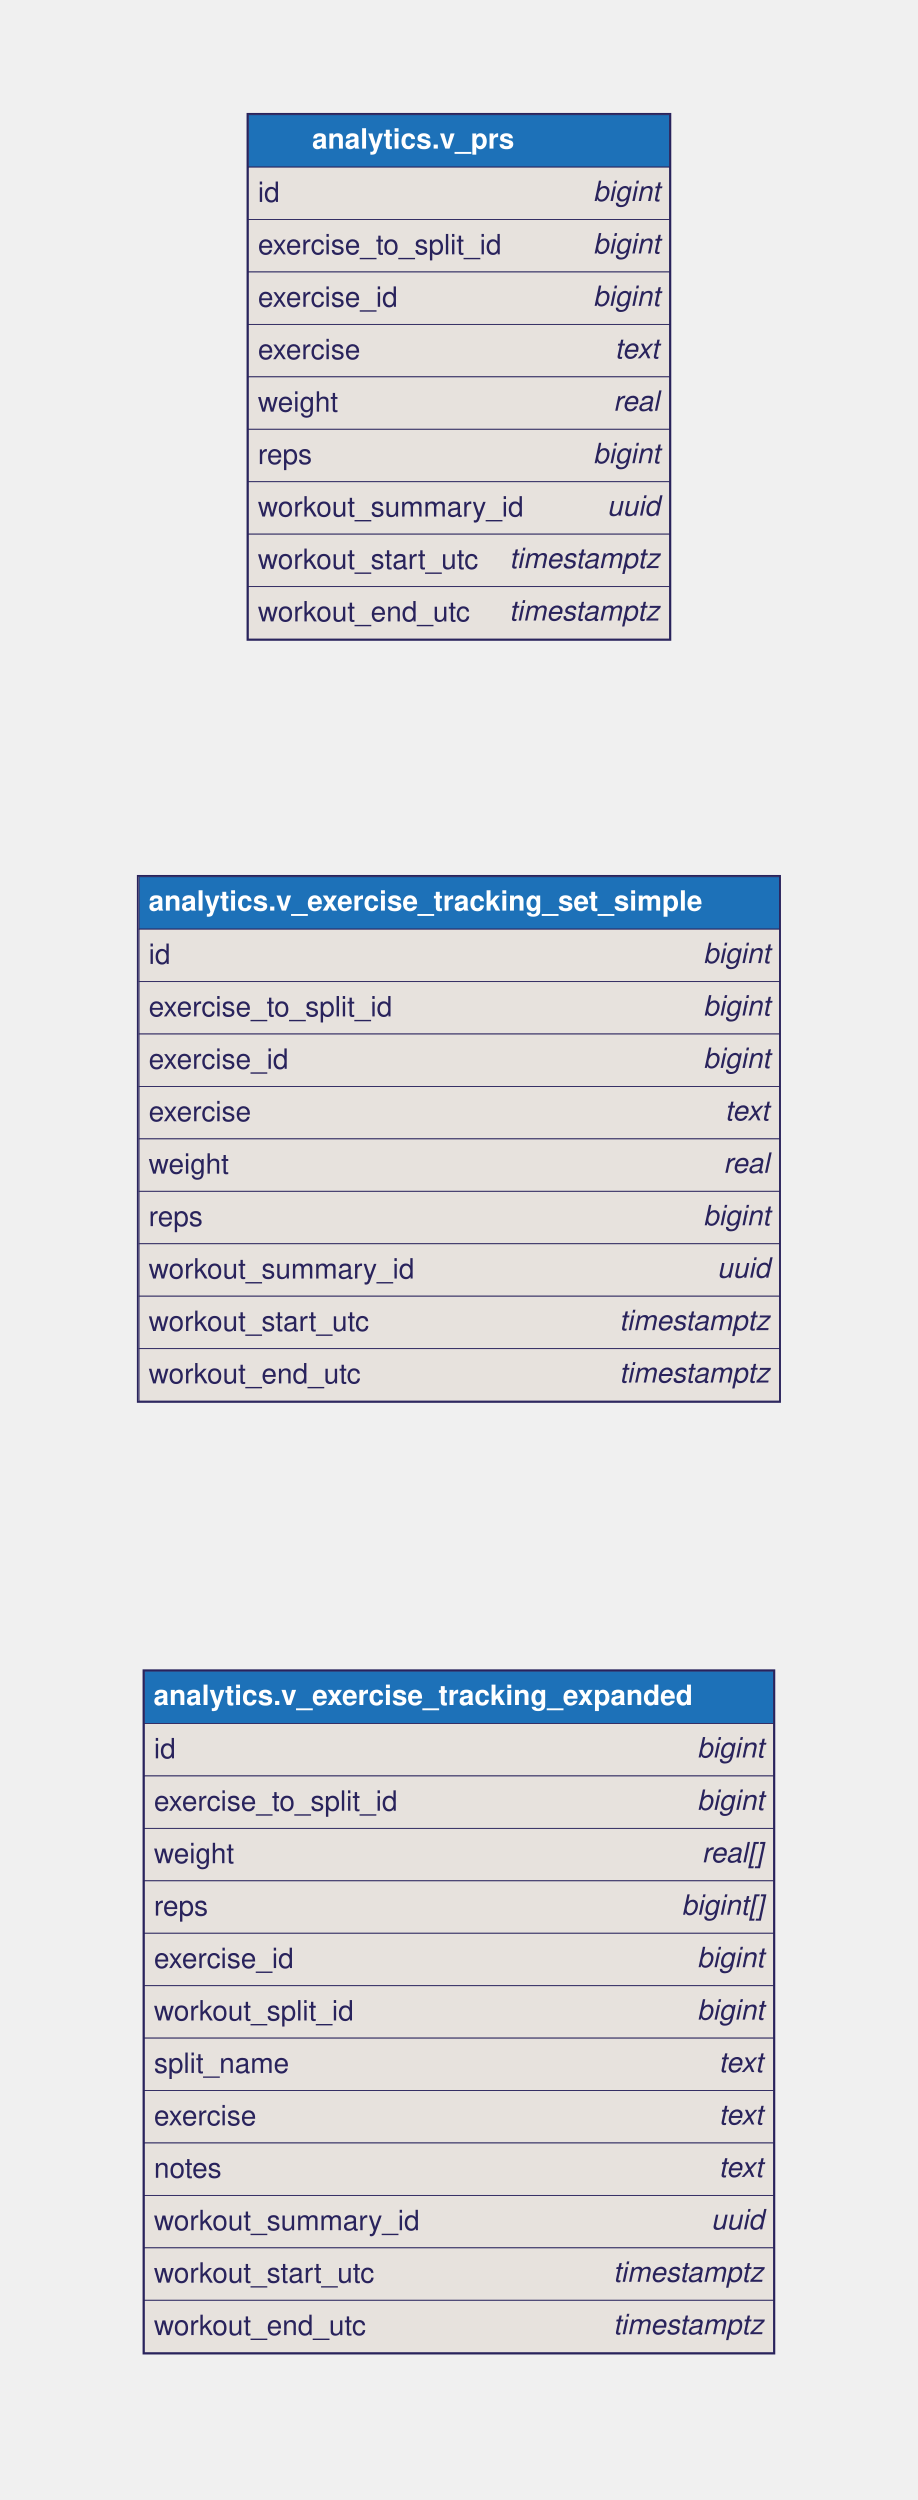
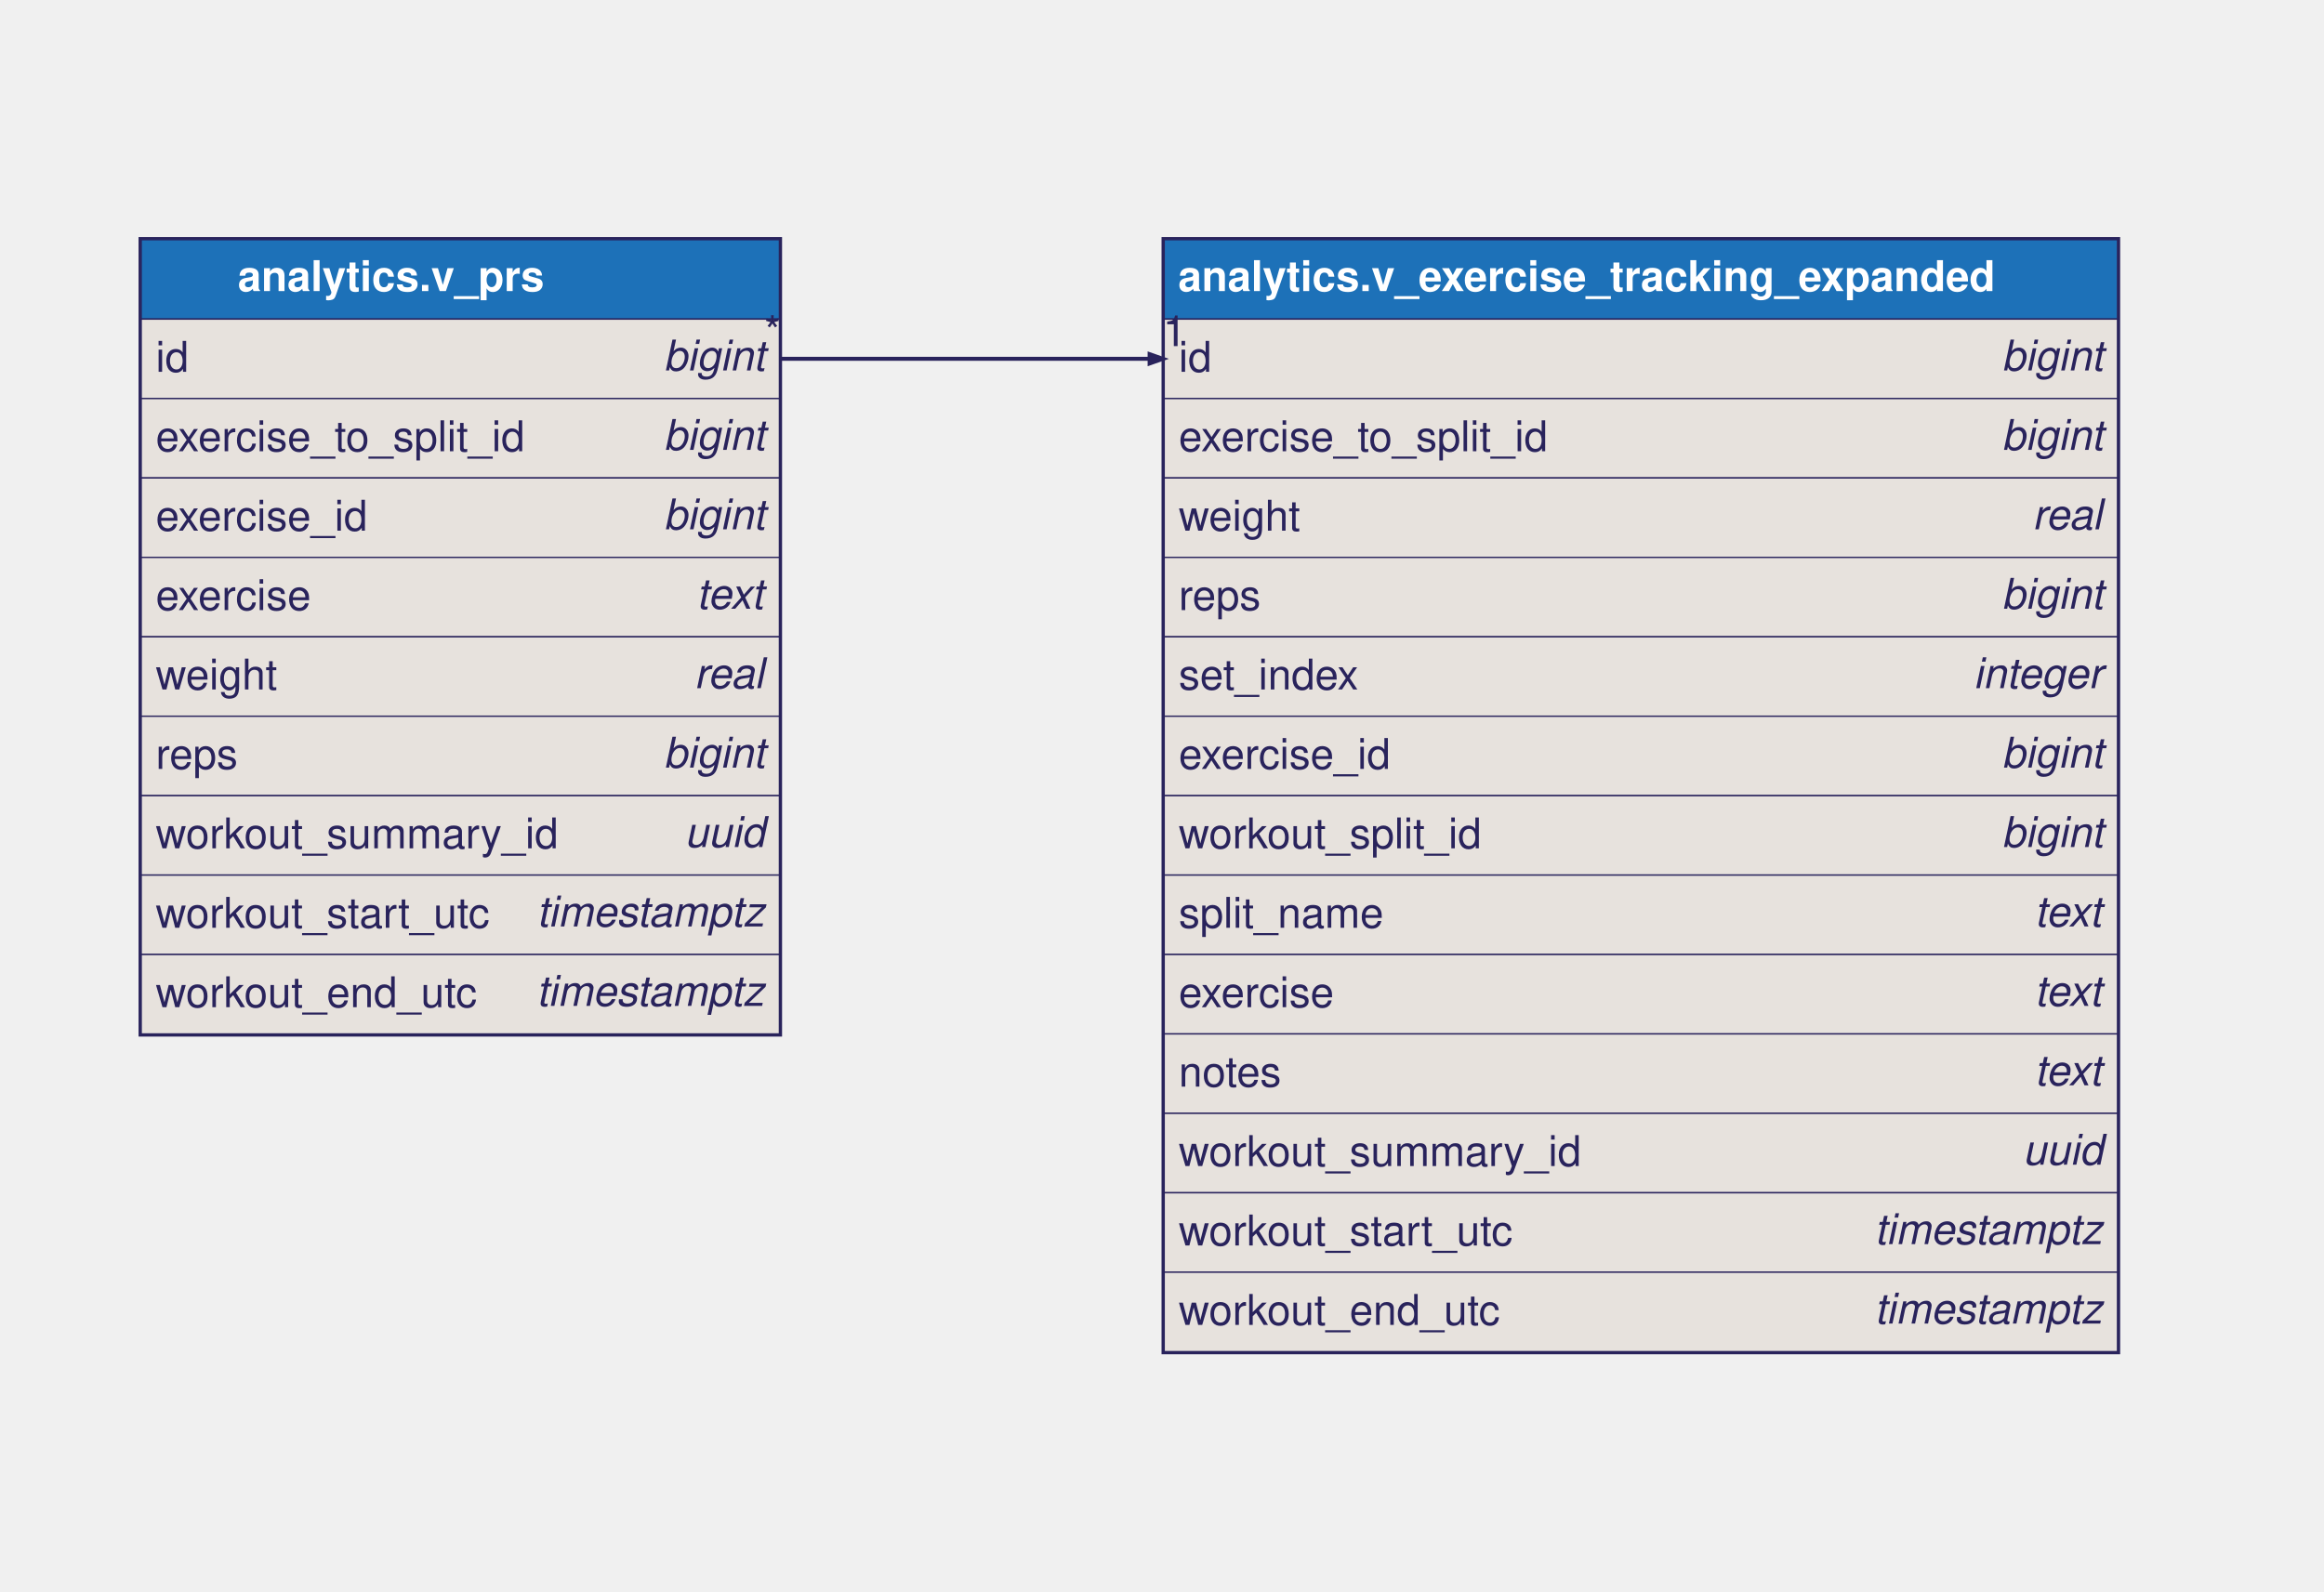
- <svg xmlns="http://www.w3.org/2000/svg" xmlns:xlink="http://www.w3.org/1999/xlink" width="1050pt" height="2860pt" viewBox="0.00 0.00 1050.28 2860.46">
-   <g id="graph0" class="graph" transform="scale(1 1) rotate(0) translate(4 2856.46)">
+ <svg xmlns="http://www.w3.org/2000/svg" xmlns:xlink="http://www.w3.org/1999/xlink" width="1755pt" height="1202pt" viewBox="0.00 0.00 1755.20 1201.60">
+   <g id="graph0" class="graph" transform="scale(1 1) rotate(0) translate(4 1197.6)">
    <g id="analytics.v_exercise_tracking_expanded" class="node">
      <g id="a_analytics.v_exercise_tracking_expanded">
        <a xlink:title="analytics.v_exercise_tracking_expanded&#10;Security-invoker view">
-           <ellipse fill="none" stroke="black" stroke-width="0" cx="521.14" cy="-554.37" rx="511.89" ry="554.24" />
-           <polygon fill="#1d71b8" stroke="transparent" points="161.14,-884.37 161.14,-944.37 881.14,-944.37 881.14,-884.37 161.14,-884.37" />
-           <polygon fill="none" stroke="#29235c" points="161.14,-884.37 161.14,-944.37 881.14,-944.37 881.14,-884.37 161.14,-884.37" />
-           <text text-anchor="start" x="171.7" y="-905.57" font-family="Helvetica,sans-Serif" font-weight="bold" font-size="32.00" fill="#ffffff">       analytics.v_exercise_tracking_expanded       </text>
-           <polygon fill="#e7e2dd" stroke="transparent" points="161.14,-824.37 161.14,-884.37 881.14,-884.37 881.14,-824.37 161.14,-824.37" />
-           <polygon fill="none" stroke="#29235c" points="161.14,-824.37 161.14,-884.37 881.14,-884.37 881.14,-824.37 161.14,-824.37" />
-           <text text-anchor="start" x="172.14" y="-844.57" font-family="Helvetica,sans-Serif" font-size="32.00" fill="#29235c">id    </text>
-           <text text-anchor="start" x="793.68" y="-845.57" font-family="Helvetica,sans-Serif" font-style="italic" font-size="32.00" fill="#29235c">bigint</text>
-           <polygon fill="#e7e2dd" stroke="transparent" points="161.14,-764.37 161.14,-824.37 881.14,-824.37 881.14,-764.37 161.14,-764.37" />
-           <polygon fill="none" stroke="#29235c" points="161.14,-764.37 161.14,-824.37 881.14,-824.37 881.14,-764.37 161.14,-764.37" />
-           <text text-anchor="start" x="172.14" y="-784.57" font-family="Helvetica,sans-Serif" font-size="32.00" fill="#29235c">exercise_to_split_id    </text>
-           <text text-anchor="start" x="793.68" y="-785.57" font-family="Helvetica,sans-Serif" font-style="italic" font-size="32.00" fill="#29235c">bigint</text>
-           <polygon fill="#e7e2dd" stroke="transparent" points="161.14,-704.37 161.14,-764.37 881.14,-764.37 881.14,-704.37 161.14,-704.37" />
-           <polygon fill="none" stroke="#29235c" points="161.14,-704.37 161.14,-764.37 881.14,-764.37 881.14,-704.37 161.14,-704.37" />
-           <text text-anchor="start" x="172.14" y="-724.57" font-family="Helvetica,sans-Serif" font-size="32.00" fill="#29235c">weight    </text>
-           <text text-anchor="start" x="799.02" y="-725.57" font-family="Helvetica,sans-Serif" font-style="italic" font-size="32.00" fill="#29235c">real[]</text>
-           <polygon fill="#e7e2dd" stroke="transparent" points="161.14,-644.37 161.14,-704.37 881.14,-704.37 881.14,-644.37 161.14,-644.37" />
-           <polygon fill="none" stroke="#29235c" points="161.14,-644.37 161.14,-704.37 881.14,-704.37 881.14,-644.37 161.14,-644.37" />
-           <text text-anchor="start" x="172.14" y="-664.57" font-family="Helvetica,sans-Serif" font-size="32.00" fill="#29235c">reps    </text>
-           <text text-anchor="start" x="775.89" y="-665.57" font-family="Helvetica,sans-Serif" font-style="italic" font-size="32.00" fill="#29235c">bigint[]</text>
-           <polygon fill="#e7e2dd" stroke="transparent" points="161.14,-584.37 161.14,-644.37 881.14,-644.37 881.14,-584.37 161.14,-584.37" />
-           <polygon fill="none" stroke="#29235c" points="161.14,-584.37 161.14,-644.37 881.14,-644.37 881.14,-584.37 161.14,-584.37" />
-           <text text-anchor="start" x="172.14" y="-604.57" font-family="Helvetica,sans-Serif" font-size="32.00" fill="#29235c">exercise_id    </text>
-           <text text-anchor="start" x="793.68" y="-605.57" font-family="Helvetica,sans-Serif" font-style="italic" font-size="32.00" fill="#29235c">bigint</text>
-           <polygon fill="#e7e2dd" stroke="transparent" points="161.14,-524.37 161.14,-584.37 881.14,-584.37 881.14,-524.37 161.14,-524.37" />
-           <polygon fill="none" stroke="#29235c" points="161.14,-524.37 161.14,-584.37 881.14,-584.37 881.14,-524.37 161.14,-524.37" />
-           <text text-anchor="start" x="172.14" y="-544.57" font-family="Helvetica,sans-Serif" font-size="32.00" fill="#29235c">workout_split_id    </text>
-           <text text-anchor="start" x="793.68" y="-545.57" font-family="Helvetica,sans-Serif" font-style="italic" font-size="32.00" fill="#29235c">bigint</text>
-           <polygon fill="#e7e2dd" stroke="transparent" points="161.14,-464.37 161.14,-524.37 881.14,-524.37 881.14,-464.37 161.14,-464.37" />
-           <polygon fill="none" stroke="#29235c" points="161.14,-464.37 161.14,-524.37 881.14,-524.37 881.14,-464.37 161.14,-464.37" />
-           <text text-anchor="start" x="172.14" y="-484.57" font-family="Helvetica,sans-Serif" font-size="32.00" fill="#29235c">split_name    </text>
-           <text text-anchor="start" x="818.56" y="-485.57" font-family="Helvetica,sans-Serif" font-style="italic" font-size="32.00" fill="#29235c">text</text>
-           <polygon fill="#e7e2dd" stroke="transparent" points="161.14,-404.37 161.14,-464.37 881.14,-464.37 881.14,-404.37 161.14,-404.37" />
-           <polygon fill="none" stroke="#29235c" points="161.14,-404.37 161.14,-464.37 881.14,-464.37 881.14,-404.37 161.14,-404.37" />
-           <text text-anchor="start" x="172.14" y="-424.57" font-family="Helvetica,sans-Serif" font-size="32.00" fill="#29235c">exercise    </text>
-           <text text-anchor="start" x="818.56" y="-425.57" font-family="Helvetica,sans-Serif" font-style="italic" font-size="32.00" fill="#29235c">text</text>
-           <polygon fill="#e7e2dd" stroke="transparent" points="161.14,-344.37 161.14,-404.37 881.14,-404.37 881.14,-344.37 161.14,-344.37" />
-           <polygon fill="none" stroke="#29235c" points="161.14,-344.37 161.14,-404.37 881.14,-404.37 881.14,-344.37 161.14,-344.37" />
-           <text text-anchor="start" x="172.14" y="-364.57" font-family="Helvetica,sans-Serif" font-size="32.00" fill="#29235c">notes    </text>
-           <text text-anchor="start" x="818.56" y="-365.57" font-family="Helvetica,sans-Serif" font-style="italic" font-size="32.00" fill="#29235c">text</text>
-           <polygon fill="#e7e2dd" stroke="transparent" points="161.14,-284.37 161.14,-344.37 881.14,-344.37 881.14,-284.37 161.14,-284.37" />
-           <polygon fill="none" stroke="#29235c" points="161.14,-284.37 161.14,-344.37 881.14,-344.37 881.14,-284.37 161.14,-284.37" />
-           <text text-anchor="start" x="172.14" y="-304.57" font-family="Helvetica,sans-Serif" font-size="32.00" fill="#29235c">workout_summary_id    </text>
-           <text text-anchor="start" x="809.67" y="-305.57" font-family="Helvetica,sans-Serif" font-style="italic" font-size="32.00" fill="#29235c">uuid</text>
-           <polygon fill="#e7e2dd" stroke="transparent" points="161.14,-224.37 161.14,-284.37 881.14,-284.37 881.14,-224.37 161.14,-224.37" />
-           <polygon fill="none" stroke="#29235c" points="161.14,-224.37 161.14,-284.37 881.14,-284.37 881.14,-224.37 161.14,-224.37" />
-           <text text-anchor="start" x="172.14" y="-244.57" font-family="Helvetica,sans-Serif" font-size="32.00" fill="#29235c">workout_start_utc    </text>
-           <text text-anchor="start" x="697.69" y="-245.57" font-family="Helvetica,sans-Serif" font-style="italic" font-size="32.00" fill="#29235c">timestamptz</text>
-           <polygon fill="#e7e2dd" stroke="transparent" points="161.14,-164.37 161.14,-224.37 881.14,-224.37 881.14,-164.37 161.14,-164.37" />
-           <polygon fill="none" stroke="#29235c" points="161.14,-164.37 161.14,-224.37 881.14,-224.37 881.14,-164.37 161.14,-164.37" />
-           <text text-anchor="start" x="172.14" y="-184.57" font-family="Helvetica,sans-Serif" font-size="32.00" fill="#29235c">workout_end_utc    </text>
-           <text text-anchor="start" x="697.69" y="-185.57" font-family="Helvetica,sans-Serif" font-style="italic" font-size="32.00" fill="#29235c">timestamptz</text>
-           <polygon fill="none" stroke="#29235c" stroke-width="2" points="160.14,-163.37 160.14,-945.37 882.14,-945.37 882.14,-163.37 160.14,-163.37" />
-         </a>
-       </g>
-     </g>
-     <g id="analytics.v_exercise_tracking_set_simple" class="node">
-       <g id="a_analytics.v_exercise_tracking_set_simple">
-         <a xlink:title="analytics.v_exercise_tracking_set_simple&#10;One row per completed set">
-           <ellipse fill="none" stroke="black" stroke-width="0" cx="521.14" cy="-1553.37" rx="521.28" ry="427.19" />
-           <polygon fill="#1d71b8" stroke="transparent" points="155.14,-1793.37 155.14,-1853.37 888.14,-1853.37 888.14,-1793.37 155.14,-1793.37" />
-           <polygon fill="none" stroke="#29235c" points="155.14,-1793.37 155.14,-1853.37 888.14,-1853.37 888.14,-1793.37 155.14,-1793.37" />
-           <text text-anchor="start" x="166.01" y="-1814.57" font-family="Helvetica,sans-Serif" font-weight="bold" font-size="32.00" fill="#ffffff">       analytics.v_exercise_tracking_set_simple       </text>
-           <polygon fill="#e7e2dd" stroke="transparent" points="155.14,-1733.37 155.14,-1793.37 888.14,-1793.37 888.14,-1733.37 155.14,-1733.37" />
-           <polygon fill="none" stroke="#29235c" points="155.14,-1733.37 155.14,-1793.37 888.14,-1793.37 888.14,-1733.37 155.14,-1733.37" />
-           <text text-anchor="start" x="166.14" y="-1753.57" font-family="Helvetica,sans-Serif" font-size="32.00" fill="#29235c">id    </text>
-           <text text-anchor="start" x="800.68" y="-1754.57" font-family="Helvetica,sans-Serif" font-style="italic" font-size="32.00" fill="#29235c">bigint</text>
-           <polygon fill="#e7e2dd" stroke="transparent" points="155.14,-1673.37 155.14,-1733.37 888.14,-1733.37 888.14,-1673.37 155.14,-1673.37" />
-           <polygon fill="none" stroke="#29235c" points="155.14,-1673.37 155.14,-1733.37 888.14,-1733.37 888.14,-1673.37 155.14,-1673.37" />
-           <text text-anchor="start" x="166.14" y="-1693.57" font-family="Helvetica,sans-Serif" font-size="32.00" fill="#29235c">exercise_to_split_id    </text>
-           <text text-anchor="start" x="800.68" y="-1694.57" font-family="Helvetica,sans-Serif" font-style="italic" font-size="32.00" fill="#29235c">bigint</text>
-           <polygon fill="#e7e2dd" stroke="transparent" points="155.14,-1613.37 155.14,-1673.37 888.14,-1673.37 888.14,-1613.37 155.14,-1613.37" />
-           <polygon fill="none" stroke="#29235c" points="155.14,-1613.37 155.14,-1673.37 888.14,-1673.37 888.14,-1613.37 155.14,-1613.37" />
-           <text text-anchor="start" x="166.14" y="-1633.57" font-family="Helvetica,sans-Serif" font-size="32.00" fill="#29235c">exercise_id    </text>
-           <text text-anchor="start" x="800.68" y="-1634.57" font-family="Helvetica,sans-Serif" font-style="italic" font-size="32.00" fill="#29235c">bigint</text>
-           <polygon fill="#e7e2dd" stroke="transparent" points="155.14,-1553.37 155.14,-1613.37 888.14,-1613.37 888.14,-1553.37 155.14,-1553.37" />
-           <polygon fill="none" stroke="#29235c" points="155.14,-1553.37 155.14,-1613.37 888.14,-1613.37 888.14,-1553.37 155.14,-1553.37" />
-           <text text-anchor="start" x="166.14" y="-1573.57" font-family="Helvetica,sans-Serif" font-size="32.00" fill="#29235c">exercise    </text>
-           <text text-anchor="start" x="825.56" y="-1574.57" font-family="Helvetica,sans-Serif" font-style="italic" font-size="32.00" fill="#29235c">text</text>
-           <polygon fill="#e7e2dd" stroke="transparent" points="155.14,-1493.37 155.14,-1553.37 888.14,-1553.37 888.14,-1493.37 155.14,-1493.37" />
-           <polygon fill="none" stroke="#29235c" points="155.14,-1493.37 155.14,-1553.37 888.14,-1553.37 888.14,-1493.37 155.14,-1493.37" />
-           <text text-anchor="start" x="166.14" y="-1513.57" font-family="Helvetica,sans-Serif" font-size="32.00" fill="#29235c">weight    </text>
-           <text text-anchor="start" x="823.81" y="-1514.57" font-family="Helvetica,sans-Serif" font-style="italic" font-size="32.00" fill="#29235c">real</text>
-           <polygon fill="#e7e2dd" stroke="transparent" points="155.14,-1433.37 155.14,-1493.37 888.14,-1493.37 888.14,-1433.37 155.14,-1433.37" />
-           <polygon fill="none" stroke="#29235c" points="155.14,-1433.37 155.14,-1493.37 888.14,-1493.37 888.14,-1433.37 155.14,-1433.37" />
-           <text text-anchor="start" x="166.14" y="-1453.57" font-family="Helvetica,sans-Serif" font-size="32.00" fill="#29235c">reps    </text>
-           <text text-anchor="start" x="800.68" y="-1454.57" font-family="Helvetica,sans-Serif" font-style="italic" font-size="32.00" fill="#29235c">bigint</text>
-           <polygon fill="#e7e2dd" stroke="transparent" points="155.14,-1373.37 155.14,-1433.37 888.14,-1433.37 888.14,-1373.37 155.14,-1373.37" />
-           <polygon fill="none" stroke="#29235c" points="155.14,-1373.37 155.14,-1433.37 888.14,-1433.37 888.14,-1373.37 155.14,-1373.37" />
-           <text text-anchor="start" x="166.14" y="-1393.57" font-family="Helvetica,sans-Serif" font-size="32.00" fill="#29235c">workout_summary_id    </text>
-           <text text-anchor="start" x="816.67" y="-1394.57" font-family="Helvetica,sans-Serif" font-style="italic" font-size="32.00" fill="#29235c">uuid</text>
-           <polygon fill="#e7e2dd" stroke="transparent" points="155.14,-1313.37 155.14,-1373.37 888.14,-1373.37 888.14,-1313.37 155.14,-1313.37" />
-           <polygon fill="none" stroke="#29235c" points="155.14,-1313.37 155.14,-1373.37 888.14,-1373.37 888.14,-1313.37 155.14,-1313.37" />
-           <text text-anchor="start" x="166.14" y="-1333.57" font-family="Helvetica,sans-Serif" font-size="32.00" fill="#29235c">workout_start_utc    </text>
-           <text text-anchor="start" x="704.69" y="-1334.57" font-family="Helvetica,sans-Serif" font-style="italic" font-size="32.00" fill="#29235c">timestamptz</text>
-           <polygon fill="#e7e2dd" stroke="transparent" points="155.14,-1253.37 155.14,-1313.37 888.14,-1313.37 888.14,-1253.37 155.14,-1253.37" />
-           <polygon fill="none" stroke="#29235c" points="155.14,-1253.37 155.14,-1313.37 888.14,-1313.37 888.14,-1253.37 155.14,-1253.37" />
-           <text text-anchor="start" x="166.14" y="-1273.57" font-family="Helvetica,sans-Serif" font-size="32.00" fill="#29235c">workout_end_utc    </text>
-           <text text-anchor="start" x="704.69" y="-1274.57" font-family="Helvetica,sans-Serif" font-style="italic" font-size="32.00" fill="#29235c">timestamptz</text>
-           <polygon fill="none" stroke="#29235c" stroke-width="2" points="153.64,-1252.37 153.64,-1854.37 888.64,-1854.37 888.64,-1252.37 153.64,-1252.37" />
+           <ellipse fill="none" stroke="black" stroke-width="0" cx="1235.25" cy="-596.8" rx="511.89" ry="596.6" />
+           <polygon fill="#1d71b8" stroke="transparent" points="875.25,-956.8 875.25,-1016.8 1595.25,-1016.8 1595.25,-956.8 875.25,-956.8" />
+           <polygon fill="none" stroke="#29235c" points="875.25,-956.8 875.25,-1016.8 1595.25,-1016.8 1595.25,-956.8 875.25,-956.8" />
+           <text text-anchor="start" x="885.82" y="-978" font-family="Helvetica,sans-Serif" font-weight="bold" font-size="32.00" fill="#ffffff">       analytics.v_exercise_tracking_expanded       </text>
+           <polygon fill="#e7e2dd" stroke="transparent" points="875.25,-896.8 875.25,-956.8 1595.25,-956.8 1595.25,-896.8 875.25,-896.8" />
+           <polygon fill="none" stroke="#29235c" points="875.25,-896.8 875.25,-956.8 1595.25,-956.8 1595.25,-896.8 875.25,-896.8" />
+           <text text-anchor="start" x="886.25" y="-917" font-family="Helvetica,sans-Serif" font-size="32.00" fill="#29235c">id    </text>
+           <text text-anchor="start" x="1507.79" y="-918" font-family="Helvetica,sans-Serif" font-style="italic" font-size="32.00" fill="#29235c">bigint</text>
+           <polygon fill="#e7e2dd" stroke="transparent" points="875.25,-836.8 875.25,-896.8 1595.25,-896.8 1595.25,-836.8 875.25,-836.8" />
+           <polygon fill="none" stroke="#29235c" points="875.25,-836.8 875.25,-896.8 1595.25,-896.8 1595.25,-836.8 875.25,-836.8" />
+           <text text-anchor="start" x="886.25" y="-857" font-family="Helvetica,sans-Serif" font-size="32.00" fill="#29235c">exercise_to_split_id    </text>
+           <text text-anchor="start" x="1507.79" y="-858" font-family="Helvetica,sans-Serif" font-style="italic" font-size="32.00" fill="#29235c">bigint</text>
+           <polygon fill="#e7e2dd" stroke="transparent" points="875.25,-776.8 875.25,-836.8 1595.25,-836.8 1595.25,-776.8 875.25,-776.8" />
+           <polygon fill="none" stroke="#29235c" points="875.25,-776.8 875.25,-836.8 1595.25,-836.8 1595.25,-776.8 875.25,-776.8" />
+           <text text-anchor="start" x="886.25" y="-797" font-family="Helvetica,sans-Serif" font-size="32.00" fill="#29235c">weight    </text>
+           <text text-anchor="start" x="1530.92" y="-798" font-family="Helvetica,sans-Serif" font-style="italic" font-size="32.00" fill="#29235c">real</text>
+           <polygon fill="#e7e2dd" stroke="transparent" points="875.25,-716.8 875.25,-776.8 1595.25,-776.8 1595.25,-716.8 875.25,-716.8" />
+           <polygon fill="none" stroke="#29235c" points="875.25,-716.8 875.25,-776.8 1595.25,-776.8 1595.25,-716.8 875.25,-716.8" />
+           <text text-anchor="start" x="886.25" y="-737" font-family="Helvetica,sans-Serif" font-size="32.00" fill="#29235c">reps    </text>
+           <text text-anchor="start" x="1507.79" y="-738" font-family="Helvetica,sans-Serif" font-style="italic" font-size="32.00" fill="#29235c">bigint</text>
+           <polygon fill="#e7e2dd" stroke="transparent" points="875.25,-656.8 875.25,-716.8 1595.25,-716.8 1595.25,-656.8 875.25,-656.8" />
+           <polygon fill="none" stroke="#29235c" points="875.25,-656.8 875.25,-716.8 1595.25,-716.8 1595.25,-656.8 875.25,-656.8" />
+           <text text-anchor="start" x="886.25" y="-677" font-family="Helvetica,sans-Serif" font-size="32.00" fill="#29235c">set_index    </text>
+           <text text-anchor="start" x="1486.45" y="-678" font-family="Helvetica,sans-Serif" font-style="italic" font-size="32.00" fill="#29235c">integer</text>
+           <polygon fill="#e7e2dd" stroke="transparent" points="875.25,-596.8 875.25,-656.8 1595.25,-656.8 1595.25,-596.8 875.25,-596.8" />
+           <polygon fill="none" stroke="#29235c" points="875.25,-596.8 875.25,-656.8 1595.25,-656.8 1595.25,-596.8 875.25,-596.8" />
+           <text text-anchor="start" x="886.25" y="-617" font-family="Helvetica,sans-Serif" font-size="32.00" fill="#29235c">exercise_id    </text>
+           <text text-anchor="start" x="1507.79" y="-618" font-family="Helvetica,sans-Serif" font-style="italic" font-size="32.00" fill="#29235c">bigint</text>
+           <polygon fill="#e7e2dd" stroke="transparent" points="875.25,-536.8 875.25,-596.8 1595.25,-596.8 1595.25,-536.8 875.25,-536.8" />
+           <polygon fill="none" stroke="#29235c" points="875.25,-536.8 875.25,-596.8 1595.25,-596.8 1595.25,-536.8 875.25,-536.8" />
+           <text text-anchor="start" x="886.25" y="-557" font-family="Helvetica,sans-Serif" font-size="32.00" fill="#29235c">workout_split_id    </text>
+           <text text-anchor="start" x="1507.79" y="-558" font-family="Helvetica,sans-Serif" font-style="italic" font-size="32.00" fill="#29235c">bigint</text>
+           <polygon fill="#e7e2dd" stroke="transparent" points="875.25,-476.8 875.25,-536.8 1595.25,-536.8 1595.25,-476.8 875.25,-476.8" />
+           <polygon fill="none" stroke="#29235c" points="875.25,-476.8 875.25,-536.8 1595.25,-536.8 1595.25,-476.8 875.25,-476.8" />
+           <text text-anchor="start" x="886.25" y="-497" font-family="Helvetica,sans-Serif" font-size="32.00" fill="#29235c">split_name    </text>
+           <text text-anchor="start" x="1532.68" y="-498" font-family="Helvetica,sans-Serif" font-style="italic" font-size="32.00" fill="#29235c">text</text>
+           <polygon fill="#e7e2dd" stroke="transparent" points="875.25,-416.8 875.25,-476.8 1595.25,-476.8 1595.25,-416.8 875.25,-416.8" />
+           <polygon fill="none" stroke="#29235c" points="875.25,-416.8 875.25,-476.8 1595.25,-476.8 1595.25,-416.8 875.25,-416.8" />
+           <text text-anchor="start" x="886.25" y="-437" font-family="Helvetica,sans-Serif" font-size="32.00" fill="#29235c">exercise    </text>
+           <text text-anchor="start" x="1532.68" y="-438" font-family="Helvetica,sans-Serif" font-style="italic" font-size="32.00" fill="#29235c">text</text>
+           <polygon fill="#e7e2dd" stroke="transparent" points="875.25,-356.8 875.25,-416.8 1595.25,-416.8 1595.25,-356.8 875.25,-356.8" />
+           <polygon fill="none" stroke="#29235c" points="875.25,-356.8 875.25,-416.8 1595.25,-416.8 1595.25,-356.8 875.25,-356.8" />
+           <text text-anchor="start" x="886.25" y="-377" font-family="Helvetica,sans-Serif" font-size="32.00" fill="#29235c">notes    </text>
+           <text text-anchor="start" x="1532.68" y="-378" font-family="Helvetica,sans-Serif" font-style="italic" font-size="32.00" fill="#29235c">text</text>
+           <polygon fill="#e7e2dd" stroke="transparent" points="875.25,-296.8 875.25,-356.8 1595.25,-356.8 1595.25,-296.8 875.25,-296.8" />
+           <polygon fill="none" stroke="#29235c" points="875.25,-296.8 875.25,-356.8 1595.25,-356.8 1595.25,-296.8 875.25,-296.8" />
+           <text text-anchor="start" x="886.25" y="-317" font-family="Helvetica,sans-Serif" font-size="32.00" fill="#29235c">workout_summary_id    </text>
+           <text text-anchor="start" x="1523.79" y="-318" font-family="Helvetica,sans-Serif" font-style="italic" font-size="32.00" fill="#29235c">uuid</text>
+           <polygon fill="#e7e2dd" stroke="transparent" points="875.25,-236.8 875.25,-296.8 1595.25,-296.8 1595.25,-236.8 875.25,-236.8" />
+           <polygon fill="none" stroke="#29235c" points="875.25,-236.8 875.25,-296.8 1595.25,-296.8 1595.25,-236.8 875.25,-236.8" />
+           <text text-anchor="start" x="886.25" y="-257" font-family="Helvetica,sans-Serif" font-size="32.00" fill="#29235c">workout_start_utc    </text>
+           <text text-anchor="start" x="1411.8" y="-258" font-family="Helvetica,sans-Serif" font-style="italic" font-size="32.00" fill="#29235c">timestamptz</text>
+           <polygon fill="#e7e2dd" stroke="transparent" points="875.25,-176.8 875.25,-236.8 1595.25,-236.8 1595.25,-176.8 875.25,-176.8" />
+           <polygon fill="none" stroke="#29235c" points="875.25,-176.8 875.25,-236.8 1595.25,-236.8 1595.25,-176.8 875.25,-176.8" />
+           <text text-anchor="start" x="886.25" y="-197" font-family="Helvetica,sans-Serif" font-size="32.00" fill="#29235c">workout_end_utc    </text>
+           <text text-anchor="start" x="1411.8" y="-198" font-family="Helvetica,sans-Serif" font-style="italic" font-size="32.00" fill="#29235c">timestamptz</text>
+           <polygon fill="none" stroke="#29235c" stroke-width="2" points="874.25,-175.8 874.25,-1017.8 1596.25,-1017.8 1596.25,-175.8 874.25,-175.8" />
        </a>
      </g>
    </g>
    <g id="analytics.v_prs" class="node">
      <g id="a_analytics.v_prs">
-         <a xlink:title="analytics.v_prs&#10;Strongest recorded set per exercise">
-           <ellipse fill="none" stroke="black" stroke-width="0" cx="521.14" cy="-2425.37" rx="343.81" ry="427.19" />
-           <polygon fill="#1d71b8" stroke="transparent" points="280.14,-2665.37 280.14,-2725.37 762.14,-2725.37 762.14,-2665.37 280.14,-2665.37" />
-           <polygon fill="none" stroke="#29235c" points="280.14,-2665.37 280.14,-2725.37 762.14,-2725.37 762.14,-2665.37 280.14,-2665.37" />
-           <text text-anchor="start" x="353.1" y="-2686.57" font-family="Helvetica,sans-Serif" font-weight="bold" font-size="32.00" fill="#ffffff">       analytics.v_prs       </text>
-           <polygon fill="#e7e2dd" stroke="transparent" points="280.14,-2605.37 280.14,-2665.37 762.14,-2665.37 762.14,-2605.37 280.14,-2605.37" />
-           <polygon fill="none" stroke="#29235c" points="280.14,-2605.37 280.14,-2665.37 762.14,-2665.37 762.14,-2605.37 280.14,-2605.37" />
-           <text text-anchor="start" x="291.14" y="-2625.57" font-family="Helvetica,sans-Serif" font-size="32.00" fill="#29235c">id    </text>
-           <text text-anchor="start" x="674.68" y="-2626.57" font-family="Helvetica,sans-Serif" font-style="italic" font-size="32.00" fill="#29235c">bigint</text>
-           <polygon fill="#e7e2dd" stroke="transparent" points="280.14,-2545.37 280.14,-2605.37 762.14,-2605.37 762.14,-2545.37 280.14,-2545.37" />
-           <polygon fill="none" stroke="#29235c" points="280.14,-2545.37 280.14,-2605.37 762.14,-2605.37 762.14,-2545.37 280.14,-2545.37" />
-           <text text-anchor="start" x="291.14" y="-2565.57" font-family="Helvetica,sans-Serif" font-size="32.00" fill="#29235c">exercise_to_split_id    </text>
-           <text text-anchor="start" x="674.68" y="-2566.57" font-family="Helvetica,sans-Serif" font-style="italic" font-size="32.00" fill="#29235c">bigint</text>
-           <polygon fill="#e7e2dd" stroke="transparent" points="280.14,-2485.37 280.14,-2545.37 762.14,-2545.37 762.14,-2485.37 280.14,-2485.37" />
-           <polygon fill="none" stroke="#29235c" points="280.14,-2485.37 280.14,-2545.37 762.14,-2545.37 762.14,-2485.37 280.14,-2485.37" />
-           <text text-anchor="start" x="291.14" y="-2505.57" font-family="Helvetica,sans-Serif" font-size="32.00" fill="#29235c">exercise_id    </text>
-           <text text-anchor="start" x="674.68" y="-2506.57" font-family="Helvetica,sans-Serif" font-style="italic" font-size="32.00" fill="#29235c">bigint</text>
-           <polygon fill="#e7e2dd" stroke="transparent" points="280.14,-2425.37 280.14,-2485.37 762.14,-2485.37 762.14,-2425.37 280.14,-2425.37" />
-           <polygon fill="none" stroke="#29235c" points="280.14,-2425.37 280.14,-2485.37 762.14,-2485.37 762.14,-2425.37 280.14,-2425.37" />
-           <text text-anchor="start" x="291.14" y="-2445.57" font-family="Helvetica,sans-Serif" font-size="32.00" fill="#29235c">exercise    </text>
-           <text text-anchor="start" x="699.56" y="-2446.57" font-family="Helvetica,sans-Serif" font-style="italic" font-size="32.00" fill="#29235c">text</text>
-           <polygon fill="#e7e2dd" stroke="transparent" points="280.14,-2365.37 280.14,-2425.37 762.14,-2425.37 762.14,-2365.37 280.14,-2365.37" />
-           <polygon fill="none" stroke="#29235c" points="280.14,-2365.37 280.14,-2425.37 762.14,-2425.37 762.14,-2365.37 280.14,-2365.37" />
-           <text text-anchor="start" x="291.14" y="-2385.57" font-family="Helvetica,sans-Serif" font-size="32.00" fill="#29235c">weight    </text>
-           <text text-anchor="start" x="697.81" y="-2386.57" font-family="Helvetica,sans-Serif" font-style="italic" font-size="32.00" fill="#29235c">real</text>
-           <polygon fill="#e7e2dd" stroke="transparent" points="280.14,-2305.37 280.14,-2365.37 762.14,-2365.37 762.14,-2305.37 280.14,-2305.37" />
-           <polygon fill="none" stroke="#29235c" points="280.14,-2305.37 280.14,-2365.37 762.14,-2365.37 762.14,-2305.37 280.14,-2305.37" />
-           <text text-anchor="start" x="291.14" y="-2325.57" font-family="Helvetica,sans-Serif" font-size="32.00" fill="#29235c">reps    </text>
-           <text text-anchor="start" x="674.68" y="-2326.57" font-family="Helvetica,sans-Serif" font-style="italic" font-size="32.00" fill="#29235c">bigint</text>
-           <polygon fill="#e7e2dd" stroke="transparent" points="280.14,-2245.37 280.14,-2305.37 762.14,-2305.37 762.14,-2245.37 280.14,-2245.37" />
-           <polygon fill="none" stroke="#29235c" points="280.14,-2245.37 280.14,-2305.37 762.14,-2305.37 762.14,-2245.37 280.14,-2245.37" />
-           <text text-anchor="start" x="291.14" y="-2265.57" font-family="Helvetica,sans-Serif" font-size="32.00" fill="#29235c">workout_summary_id    </text>
-           <text text-anchor="start" x="690.67" y="-2266.57" font-family="Helvetica,sans-Serif" font-style="italic" font-size="32.00" fill="#29235c">uuid</text>
-           <polygon fill="#e7e2dd" stroke="transparent" points="280.14,-2185.37 280.14,-2245.37 762.14,-2245.37 762.14,-2185.37 280.14,-2185.37" />
-           <polygon fill="none" stroke="#29235c" points="280.14,-2185.37 280.14,-2245.37 762.14,-2245.37 762.14,-2185.37 280.14,-2185.37" />
-           <text text-anchor="start" x="291.1" y="-2205.57" font-family="Helvetica,sans-Serif" font-size="32.00" fill="#29235c">workout_start_utc    </text>
-           <text text-anchor="start" x="578.91" y="-2206.57" font-family="Helvetica,sans-Serif" font-style="italic" font-size="32.00" fill="#29235c">timestamptz</text>
-           <polygon fill="#e7e2dd" stroke="transparent" points="280.14,-2125.37 280.14,-2185.37 762.14,-2185.37 762.14,-2125.37 280.14,-2125.37" />
-           <polygon fill="none" stroke="#29235c" points="280.14,-2125.37 280.14,-2185.37 762.14,-2185.37 762.14,-2125.37 280.14,-2125.37" />
-           <text text-anchor="start" x="291.14" y="-2145.57" font-family="Helvetica,sans-Serif" font-size="32.00" fill="#29235c">workout_end_utc    </text>
-           <text text-anchor="start" x="578.69" y="-2146.57" font-family="Helvetica,sans-Serif" font-style="italic" font-size="32.00" fill="#29235c">timestamptz</text>
-           <polygon fill="none" stroke="#29235c" stroke-width="2" points="279.14,-2124.37 279.14,-2726.37 763.14,-2726.37 763.14,-2124.37 279.14,-2124.37" />
+         <a xlink:title="analytics.v_prs&#10;Strongest recorded set per exercise; security-invoker view">
+           <ellipse fill="none" stroke="black" stroke-width="0" cx="343.65" cy="-716.8" rx="343.81" ry="427.19" />
+           <polygon fill="#1d71b8" stroke="transparent" points="102.65,-956.8 102.65,-1016.8 584.65,-1016.8 584.65,-956.8 102.65,-956.8" />
+           <polygon fill="none" stroke="#29235c" points="102.65,-956.8 102.65,-1016.8 584.65,-1016.8 584.65,-956.8 102.65,-956.8" />
+           <text text-anchor="start" x="175.61" y="-978" font-family="Helvetica,sans-Serif" font-weight="bold" font-size="32.00" fill="#ffffff">       analytics.v_prs       </text>
+           <polygon fill="#e7e2dd" stroke="transparent" points="102.65,-896.8 102.65,-956.8 584.65,-956.8 584.65,-896.8 102.65,-896.8" />
+           <polygon fill="none" stroke="#29235c" points="102.65,-896.8 102.65,-956.8 584.65,-956.8 584.65,-896.8 102.65,-896.8" />
+           <text text-anchor="start" x="113.65" y="-917" font-family="Helvetica,sans-Serif" font-size="32.00" fill="#29235c">id    </text>
+           <text text-anchor="start" x="497.19" y="-918" font-family="Helvetica,sans-Serif" font-style="italic" font-size="32.00" fill="#29235c">bigint</text>
+           <polygon fill="#e7e2dd" stroke="transparent" points="102.65,-836.8 102.65,-896.8 584.65,-896.8 584.65,-836.8 102.65,-836.8" />
+           <polygon fill="none" stroke="#29235c" points="102.65,-836.8 102.65,-896.8 584.65,-896.8 584.65,-836.8 102.65,-836.8" />
+           <text text-anchor="start" x="113.65" y="-857" font-family="Helvetica,sans-Serif" font-size="32.00" fill="#29235c">exercise_to_split_id    </text>
+           <text text-anchor="start" x="497.19" y="-858" font-family="Helvetica,sans-Serif" font-style="italic" font-size="32.00" fill="#29235c">bigint</text>
+           <polygon fill="#e7e2dd" stroke="transparent" points="102.65,-776.8 102.65,-836.8 584.65,-836.8 584.65,-776.8 102.65,-776.8" />
+           <polygon fill="none" stroke="#29235c" points="102.65,-776.8 102.65,-836.8 584.65,-836.8 584.65,-776.8 102.65,-776.8" />
+           <text text-anchor="start" x="113.65" y="-797" font-family="Helvetica,sans-Serif" font-size="32.00" fill="#29235c">exercise_id    </text>
+           <text text-anchor="start" x="497.19" y="-798" font-family="Helvetica,sans-Serif" font-style="italic" font-size="32.00" fill="#29235c">bigint</text>
+           <polygon fill="#e7e2dd" stroke="transparent" points="102.65,-716.8 102.65,-776.8 584.65,-776.8 584.65,-716.8 102.65,-716.8" />
+           <polygon fill="none" stroke="#29235c" points="102.65,-716.8 102.65,-776.8 584.65,-776.8 584.65,-716.8 102.65,-716.8" />
+           <text text-anchor="start" x="113.65" y="-737" font-family="Helvetica,sans-Serif" font-size="32.00" fill="#29235c">exercise    </text>
+           <text text-anchor="start" x="522.08" y="-738" font-family="Helvetica,sans-Serif" font-style="italic" font-size="32.00" fill="#29235c">text</text>
+           <polygon fill="#e7e2dd" stroke="transparent" points="102.65,-656.8 102.65,-716.8 584.65,-716.8 584.65,-656.8 102.65,-656.8" />
+           <polygon fill="none" stroke="#29235c" points="102.65,-656.8 102.65,-716.8 584.65,-716.8 584.65,-656.8 102.65,-656.8" />
+           <text text-anchor="start" x="113.65" y="-677" font-family="Helvetica,sans-Serif" font-size="32.00" fill="#29235c">weight    </text>
+           <text text-anchor="start" x="520.32" y="-678" font-family="Helvetica,sans-Serif" font-style="italic" font-size="32.00" fill="#29235c">real</text>
+           <polygon fill="#e7e2dd" stroke="transparent" points="102.65,-596.8 102.65,-656.8 584.65,-656.8 584.65,-596.8 102.65,-596.8" />
+           <polygon fill="none" stroke="#29235c" points="102.65,-596.8 102.65,-656.8 584.65,-656.8 584.65,-596.8 102.65,-596.8" />
+           <text text-anchor="start" x="113.65" y="-617" font-family="Helvetica,sans-Serif" font-size="32.00" fill="#29235c">reps    </text>
+           <text text-anchor="start" x="497.19" y="-618" font-family="Helvetica,sans-Serif" font-style="italic" font-size="32.00" fill="#29235c">bigint</text>
+           <polygon fill="#e7e2dd" stroke="transparent" points="102.65,-536.8 102.65,-596.8 584.65,-596.8 584.65,-536.8 102.65,-536.8" />
+           <polygon fill="none" stroke="#29235c" points="102.65,-536.8 102.65,-596.8 584.65,-596.8 584.65,-536.8 102.65,-536.8" />
+           <text text-anchor="start" x="113.65" y="-557" font-family="Helvetica,sans-Serif" font-size="32.00" fill="#29235c">workout_summary_id    </text>
+           <text text-anchor="start" x="513.19" y="-558" font-family="Helvetica,sans-Serif" font-style="italic" font-size="32.00" fill="#29235c">uuid</text>
+           <polygon fill="#e7e2dd" stroke="transparent" points="102.65,-476.8 102.65,-536.8 584.65,-536.8 584.65,-476.8 102.65,-476.8" />
+           <polygon fill="none" stroke="#29235c" points="102.65,-476.8 102.65,-536.8 584.65,-536.8 584.65,-476.8 102.65,-476.8" />
+           <text text-anchor="start" x="113.62" y="-497" font-family="Helvetica,sans-Serif" font-size="32.00" fill="#29235c">workout_start_utc    </text>
+           <text text-anchor="start" x="401.43" y="-498" font-family="Helvetica,sans-Serif" font-style="italic" font-size="32.00" fill="#29235c">timestamptz</text>
+           <polygon fill="#e7e2dd" stroke="transparent" points="102.65,-416.8 102.65,-476.8 584.65,-476.8 584.65,-416.8 102.65,-416.8" />
+           <polygon fill="none" stroke="#29235c" points="102.65,-416.8 102.65,-476.8 584.65,-476.8 584.65,-416.8 102.65,-416.8" />
+           <text text-anchor="start" x="113.65" y="-437" font-family="Helvetica,sans-Serif" font-size="32.00" fill="#29235c">workout_end_utc    </text>
+           <text text-anchor="start" x="401.2" y="-438" font-family="Helvetica,sans-Serif" font-style="italic" font-size="32.00" fill="#29235c">timestamptz</text>
+           <polygon fill="none" stroke="#29235c" stroke-width="2" points="101.65,-415.8 101.65,-1017.8 585.65,-1017.8 585.65,-415.8 101.65,-415.8" />
        </a>
      </g>
    </g>
+     <g id="edge2" class="edge">
+       <path fill="none" stroke="#29235c" stroke-width="3" d="M585.65,-926.8C710.41,-926.8 744.16,-926.8 863.94,-926.8" />
+       <polygon fill="#29235c" stroke="#29235c" stroke-width="3" points="864.25,-930.3 874.25,-926.8 864.25,-923.3 864.25,-930.3" />
+       <text text-anchor="middle" x="883.15" y="-936.4" font-family="Helvetica,sans-Serif" font-size="32.00" fill="#29235c">1</text>
+       <text text-anchor="middle" x="579.43" y="-936.4" font-family="Helvetica,sans-Serif" font-size="32.00" fill="#29235c">*</text>
+     </g>
  </g>
</svg>
